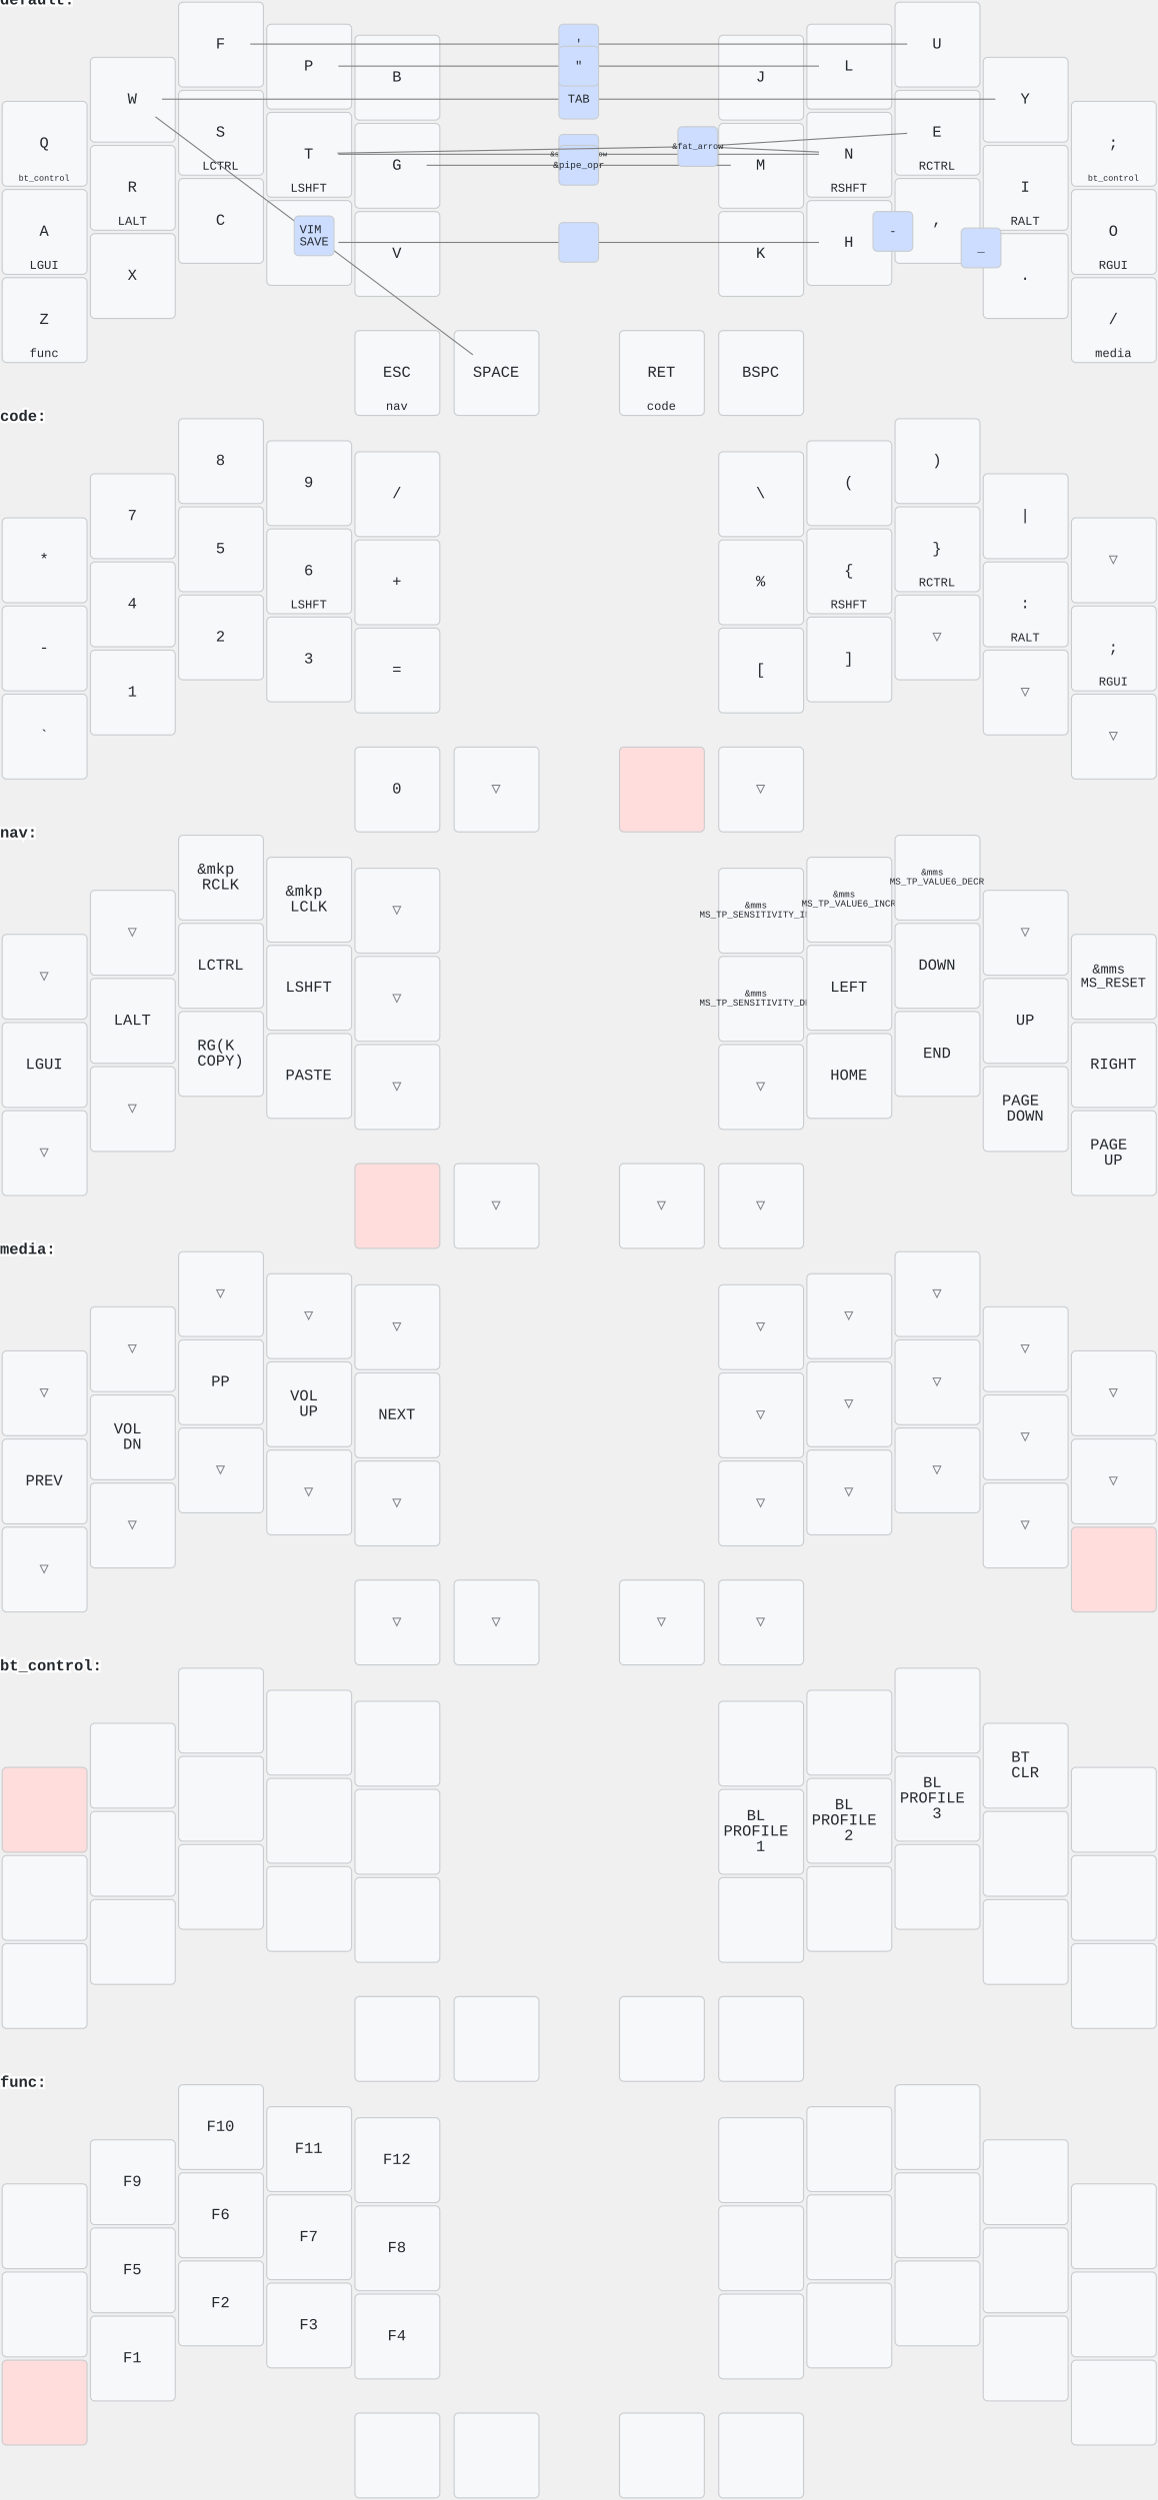
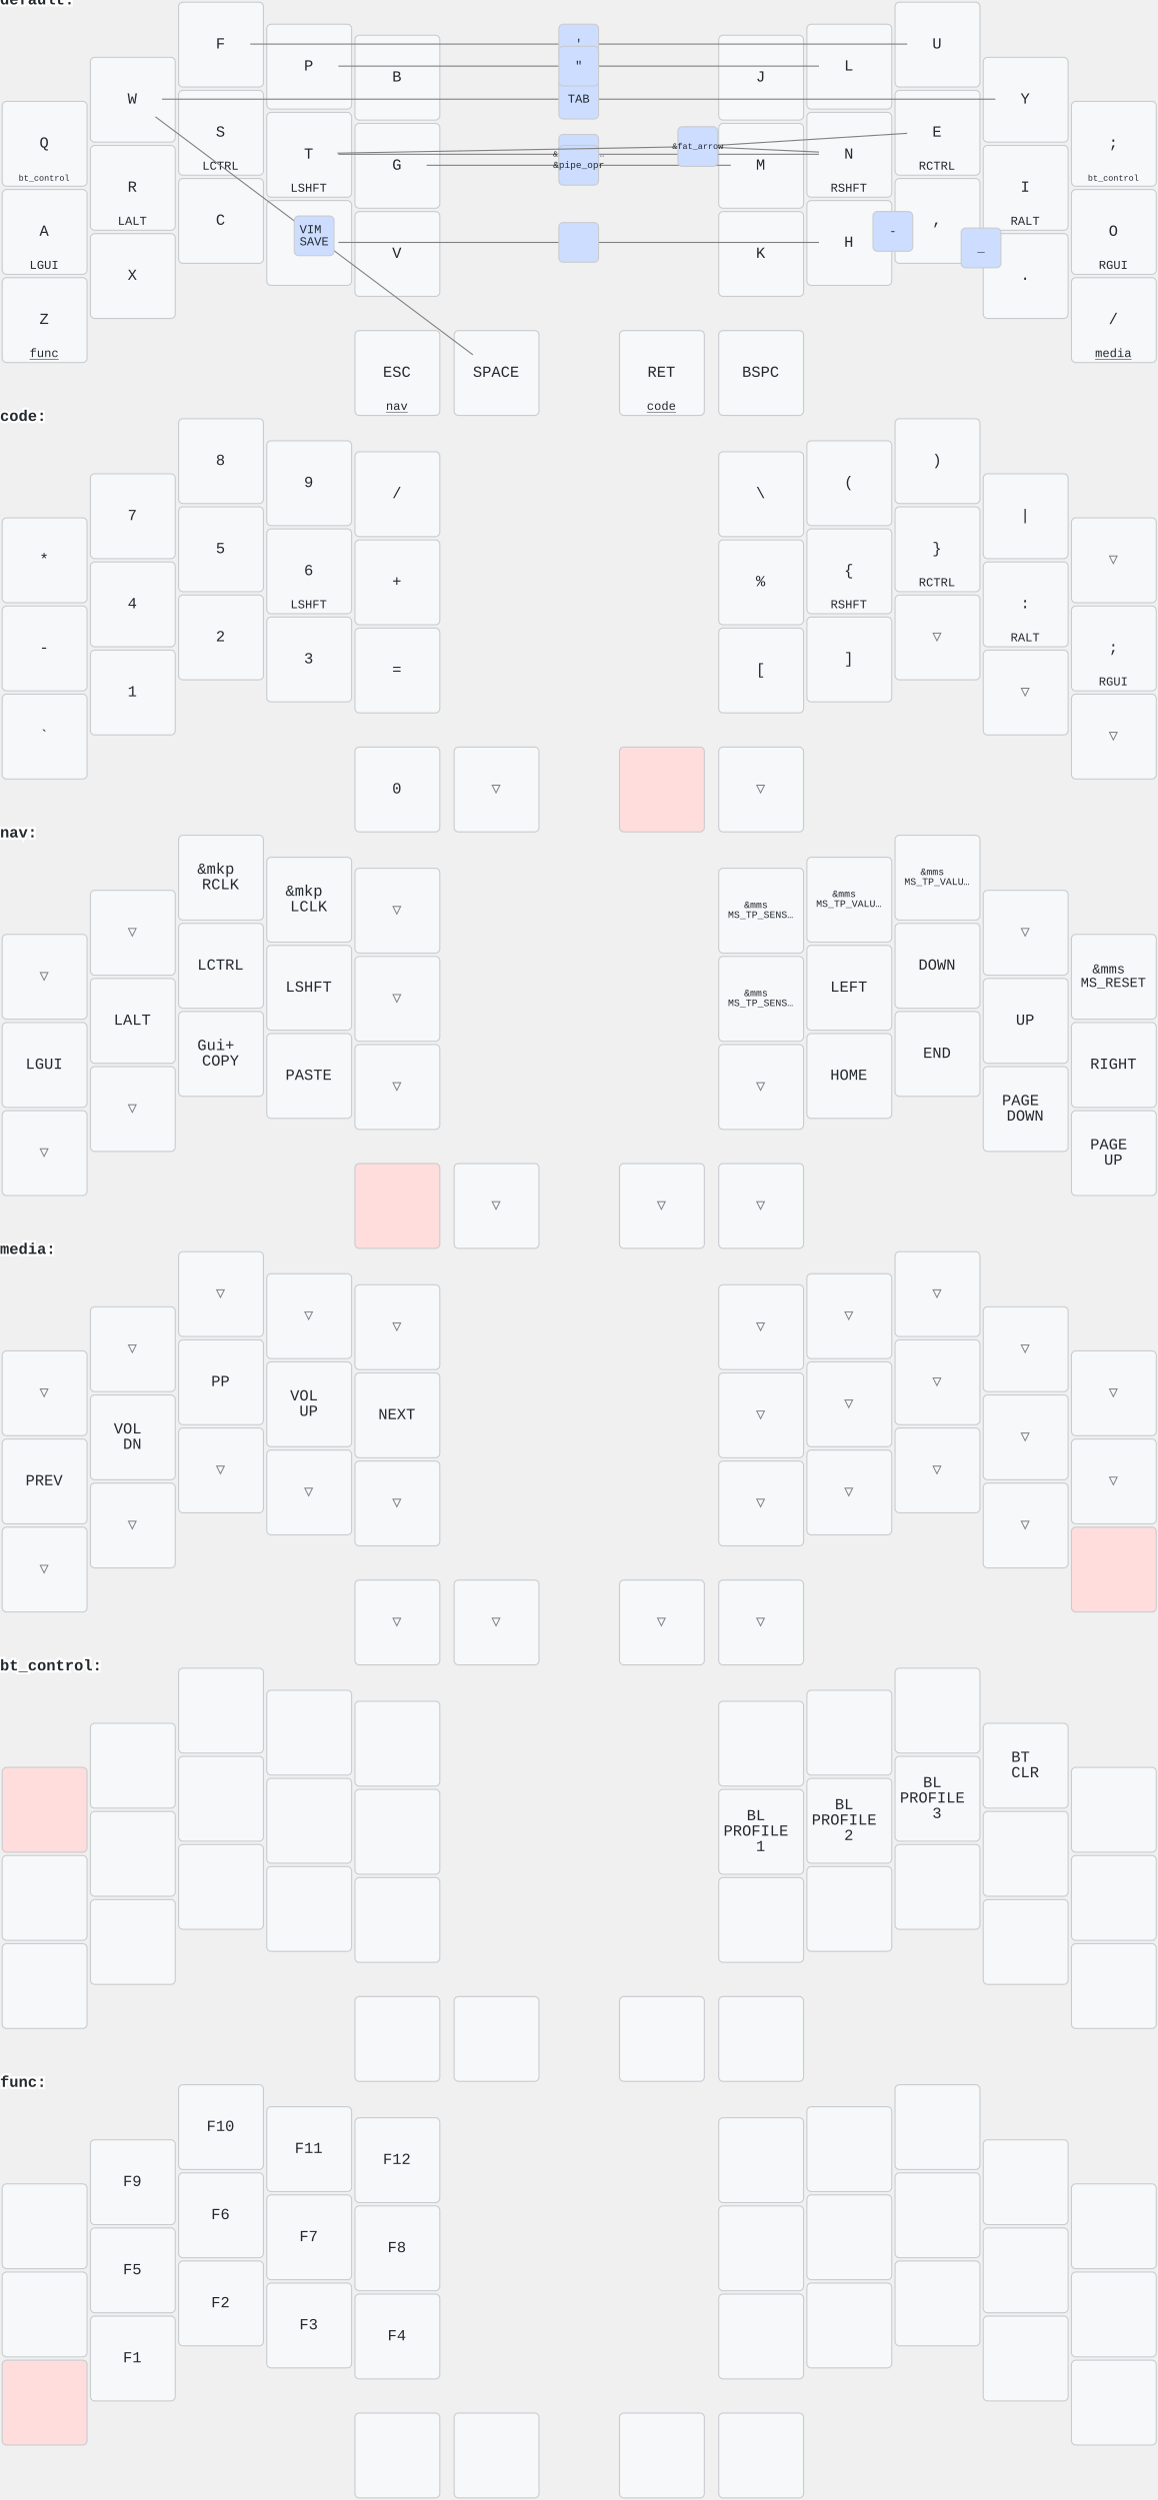
<svg xmlns="http://www.w3.org/2000/svg" xmlns:xlink="http://www.w3.org/1999/xlink" width="1050" height="2268" viewBox="0 0 1050 2268" class="keymap">
  <defs>/* start glyphs */
<svg id="mdi:alpha-w-box">
      <svg id="mdi-alpha-w-box" viewBox="0 0 24 24">
        <path d="M9,17H15A2,2 0 0,0 17,15V7H15V15H13V8H11V15H9V7H7V15A2,2 0 0,0 9,17M5,3H19A2,2 0 0,1 21,5V19A2,2 0 0,1 19,21H5A2,2 0 0,1 3,19V5A2,2 0 0,1 5,3Z" />
      </svg>
    </svg>
    <svg id="mdi:backup-restore">
      <svg id="mdi-backup-restore" viewBox="0 0 24 24">
        <path d="M12,3A9,9 0 0,0 3,12H0L4,16L8,12H5A7,7 0 0,1 12,5A7,7 0 0,1 19,12A7,7 0 0,1 12,19C10.5,19 9.09,18.5 7.94,17.7L6.5,19.14C8.04,20.3 9.94,21 12,21A9,9 0 0,0 21,12A9,9 0 0,0 12,3M14,12A2,2 0 0,0 12,10A2,2 0 0,0 10,12A2,2 0 0,0 12,14A2,2 0 0,0 14,12Z" />
      </svg>
    </svg>
    <svg id="mdi:progress-download">
      <svg id="mdi-progress-download" viewBox="0 0 24 24">
        <path d="M13,2.03C17.73,2.5 21.5,6.25 21.95,11C22.5,16.5 18.5,21.38 13,21.93V19.93C16.64,19.5 19.5,16.61 19.96,12.97C20.5,8.58 17.39,4.59 13,4.05V2.05L13,2.03M11,2.06V4.06C9.57,4.26 8.22,4.84 7.1,5.74L5.67,4.26C7.19,3 9.05,2.25 11,2.06M4.26,5.67L5.69,7.1C4.8,8.23 4.24,9.58 4.05,11H2.05C2.25,9.04 3,7.19 4.26,5.67M2.06,13H4.06C4.24,14.42 4.81,15.77 5.69,16.9L4.27,18.33C3.03,16.81 2.26,14.96 2.06,13M7.1,18.37C8.23,19.25 9.58,19.82 11,20V22C9.04,21.79 7.18,21 5.67,19.74L7.1,18.37M12,16.5L7.5,12H11V8H13V12H16.5L12,16.5Z" />
      </svg>
    </svg>
  </defs>/* end glyphs */
<style>/* inherit to force styles through use tags */
svg path {
    fill: inherit;
}

/* font and background color specifications */
svg.keymap {
    font-family: SFMono-Regular,Consolas,Liberation Mono,Menlo,monospace;
    font-size: 14px;
    font-kerning: normal;
    text-rendering: optimizeLegibility;
    fill: #24292e;
}

/* default key styling */
rect.key {
    fill: #f6f8fa;
}

rect.key, rect.combo {
    stroke: #c9cccf;
    stroke-width: 1;
}

/* default key side styling, only used is draw_key_sides is set */
rect.side {
    filter: brightness(90%);
}

/* color accent for combo boxes */
rect.combo, rect.combo-separate {
    fill: #cdf;
}

/* color accent for held keys */
rect.held, rect.combo.held {
    fill: #fdd;
}

/* color accent for ghost (optional) keys */
rect.ghost, rect.combo.ghost {
    stroke-dasharray: 4, 4;
    stroke-width: 2;
}

text {
    text-anchor: middle;
    dominant-baseline: middle;
}

/* styling for layer labels */
text.label {
    font-weight: bold;
    text-anchor: start;
    stroke: white;
    stroke-width: 4;
    paint-order: stroke;
}

/* styling for optional footer */
text.footer {
    text-anchor: end;
    dominant-baseline: auto;
    stroke: white;
    stroke-width: 4;
    paint-order: stroke;
}

- /* styling for combo tap, and key hold/shifted label text */
- text.combo, text.hold, text.shifted {
+ /* styling for combo tap, and key non-tap label text */
+ text.combo, text.hold, text.shifted, text.left, text.right {
    font-size: 11px;
}

text.hold {
    text-anchor: middle;
    dominant-baseline: auto;
}

text.shifted {
    text-anchor: middle;
    dominant-baseline: hanging;
}

+ text.left {
+     text-anchor: start;
+ }
+ 
+ text.right {
+     text-anchor: end;
+ }
+ 
+ text.layer-activator {
+     text-decoration: underline;
+ }
+ 
/* styling for hold/shifted label text in combo box */
- text.combo.hold, text.combo.shifted {
+ text.combo.hold, text.combo.shifted, text.combo.left, text.combo.right {
    font-size: 8px;
}

/* lighter symbol for transparent keys */
text.trans {
    fill: #7b7e81;
}

/* styling for combo dendrons */
path.combo {
    stroke-width: 1;
    stroke: gray;
    fill: none;
}

/* Start Tabler Icons Cleanup */
/* cannot use height/width with glyphs */
.icon-tabler &gt; path {
    fill: inherit;
    stroke: inherit;
    stroke-width: 2;
}
/* hide tabler's default box */
.icon-tabler &gt; path[stroke="none"][fill="none"] {
    visibility: hidden;
}
/* End Tabler Icons Cleanup */
</style>
  <g transform="translate(0, 0)" class="layer-default">
-     <text x="0" y="0" class="label">default:</text>
+     <text x="0" y="0" class="label" id="default">default:</text>
    <g transform="translate(0, 0)">
      <g transform="translate(40, 130)" class="key keypos-0">
        <rect rx="4" ry="4" x="-38" y="-38" width="77" height="77" class="key" />
        <text x="0" y="0" class="key tap">Q</text>
-         <text x="0" y="34" class="key hold">
-           <tspan style="font-size: 70%">bt_control</tspan>
-         </text>
+         <a href="#bt_control">
+           <text x="0" y="34" class="key hold layer-activator">
+             <tspan style="font-size: 70%">bt_control</tspan>
+           </text>
+         </a>
      </g>
      <g transform="translate(120, 90)" class="key keypos-1">
        <rect rx="4" ry="4" x="-38" y="-38" width="77" height="77" class="key" />
        <text x="0" y="0" class="key tap">W</text>
      </g>
      <g transform="translate(200, 40)" class="key keypos-2">
        <rect rx="4" ry="4" x="-38" y="-38" width="77" height="77" class="key" />
        <text x="0" y="0" class="key tap">F</text>
      </g>
      <g transform="translate(280, 60)" class="key keypos-3">
        <rect rx="4" ry="4" x="-38" y="-38" width="77" height="77" class="key" />
        <text x="0" y="0" class="key tap">P</text>
      </g>
      <g transform="translate(360, 70)" class="key keypos-4">
        <rect rx="4" ry="4" x="-38" y="-38" width="77" height="77" class="key" />
        <text x="0" y="0" class="key tap">B</text>
      </g>
      <g transform="translate(690, 70)" class="key keypos-5">
        <rect rx="4" ry="4" x="-38" y="-38" width="77" height="77" class="key" />
        <text x="0" y="0" class="key tap">J</text>
      </g>
      <g transform="translate(770, 60)" class="key keypos-6">
        <rect rx="4" ry="4" x="-38" y="-38" width="77" height="77" class="key" />
        <text x="0" y="0" class="key tap">L</text>
      </g>
      <g transform="translate(850, 40)" class="key keypos-7">
        <rect rx="4" ry="4" x="-38" y="-38" width="77" height="77" class="key" />
        <text x="0" y="0" class="key tap">U</text>
      </g>
      <g transform="translate(930, 90)" class="key keypos-8">
        <rect rx="4" ry="4" x="-38" y="-38" width="77" height="77" class="key" />
        <text x="0" y="0" class="key tap">Y</text>
      </g>
      <g transform="translate(1010, 130)" class="key keypos-9">
        <rect rx="4" ry="4" x="-38" y="-38" width="77" height="77" class="key" />
        <text x="0" y="0" class="key tap">;</text>
-         <text x="0" y="34" class="key hold">
-           <tspan style="font-size: 70%">bt_control</tspan>
-         </text>
+         <a href="#bt_control">
+           <text x="0" y="34" class="key hold layer-activator">
+             <tspan style="font-size: 70%">bt_control</tspan>
+           </text>
+         </a>
      </g>
      <g transform="translate(40, 210)" class="key keypos-10">
        <rect rx="4" ry="4" x="-38" y="-38" width="77" height="77" class="key" />
        <text x="0" y="0" class="key tap">A</text>
        <text x="0" y="34" class="key hold">LGUI</text>
      </g>
      <g transform="translate(120, 170)" class="key keypos-11">
        <rect rx="4" ry="4" x="-38" y="-38" width="77" height="77" class="key" />
        <text x="0" y="0" class="key tap">R</text>
        <text x="0" y="34" class="key hold">LALT</text>
      </g>
      <g transform="translate(200, 120)" class="key keypos-12">
        <rect rx="4" ry="4" x="-38" y="-38" width="77" height="77" class="key" />
        <text x="0" y="0" class="key tap">S</text>
        <text x="0" y="34" class="key hold">LCTRL</text>
      </g>
      <g transform="translate(280, 140)" class="key keypos-13">
        <rect rx="4" ry="4" x="-38" y="-38" width="77" height="77" class="key" />
        <text x="0" y="0" class="key tap">T</text>
        <text x="0" y="34" class="key hold">LSHFT</text>
      </g>
      <g transform="translate(360, 150)" class="key keypos-14">
        <rect rx="4" ry="4" x="-38" y="-38" width="77" height="77" class="key" />
        <text x="0" y="0" class="key tap">G</text>
      </g>
      <g transform="translate(690, 150)" class="key keypos-15">
        <rect rx="4" ry="4" x="-38" y="-38" width="77" height="77" class="key" />
        <text x="0" y="0" class="key tap">M</text>
      </g>
      <g transform="translate(770, 140)" class="key keypos-16">
        <rect rx="4" ry="4" x="-38" y="-38" width="77" height="77" class="key" />
        <text x="0" y="0" class="key tap">N</text>
        <text x="0" y="34" class="key hold">RSHFT</text>
      </g>
      <g transform="translate(850, 120)" class="key keypos-17">
        <rect rx="4" ry="4" x="-38" y="-38" width="77" height="77" class="key" />
        <text x="0" y="0" class="key tap">E</text>
        <text x="0" y="34" class="key hold">RCTRL</text>
      </g>
      <g transform="translate(930, 170)" class="key keypos-18">
        <rect rx="4" ry="4" x="-38" y="-38" width="77" height="77" class="key" />
        <text x="0" y="0" class="key tap">I</text>
        <text x="0" y="34" class="key hold">RALT</text>
      </g>
      <g transform="translate(1010, 210)" class="key keypos-19">
        <rect rx="4" ry="4" x="-38" y="-38" width="77" height="77" class="key" />
        <text x="0" y="0" class="key tap">O</text>
        <text x="0" y="34" class="key hold">RGUI</text>
      </g>
      <g transform="translate(40, 290)" class="key keypos-20">
        <rect rx="4" ry="4" x="-38" y="-38" width="77" height="77" class="key" />
        <text x="0" y="0" class="key tap">Z</text>
-         <text x="0" y="34" class="key hold">func</text>
+         <a href="#func">
+           <text x="0" y="34" class="key hold layer-activator">func</text>
+         </a>
      </g>
      <g transform="translate(120, 250)" class="key keypos-21">
        <rect rx="4" ry="4" x="-38" y="-38" width="77" height="77" class="key" />
        <text x="0" y="0" class="key tap">X</text>
      </g>
      <g transform="translate(200, 200)" class="key keypos-22">
        <rect rx="4" ry="4" x="-38" y="-38" width="77" height="77" class="key" />
        <text x="0" y="0" class="key tap">C</text>
      </g>
      <g transform="translate(280, 220)" class="key keypos-23">
        <rect rx="4" ry="4" x="-38" y="-38" width="77" height="77" class="key" />
        <text x="0" y="0" class="key tap">D</text>
      </g>
      <g transform="translate(360, 230)" class="key keypos-24">
        <rect rx="4" ry="4" x="-38" y="-38" width="77" height="77" class="key" />
        <text x="0" y="0" class="key tap">V</text>
      </g>
      <g transform="translate(690, 230)" class="key keypos-25">
        <rect rx="4" ry="4" x="-38" y="-38" width="77" height="77" class="key" />
        <text x="0" y="0" class="key tap">K</text>
      </g>
      <g transform="translate(770, 220)" class="key keypos-26">
        <rect rx="4" ry="4" x="-38" y="-38" width="77" height="77" class="key" />
        <text x="0" y="0" class="key tap">H</text>
      </g>
      <g transform="translate(850, 200)" class="key keypos-27">
        <rect rx="4" ry="4" x="-38" y="-38" width="77" height="77" class="key" />
        <text x="0" y="0" class="key tap">,</text>
      </g>
      <g transform="translate(930, 250)" class="key keypos-28">
        <rect rx="4" ry="4" x="-38" y="-38" width="77" height="77" class="key" />
        <text x="0" y="0" class="key tap">.</text>
      </g>
      <g transform="translate(1010, 290)" class="key keypos-29">
        <rect rx="4" ry="4" x="-38" y="-38" width="77" height="77" class="key" />
        <text x="0" y="0" class="key tap">/</text>
-         <text x="0" y="34" class="key hold">media</text>
+         <a href="#media">
+           <text x="0" y="34" class="key hold layer-activator">media</text>
+         </a>
      </g>
      <g transform="translate(360, 338)" class="key keypos-30">
        <rect rx="4" ry="4" x="-38" y="-38" width="77" height="77" class="key" />
        <text x="0" y="0" class="key tap">ESC</text>
-         <text x="0" y="34" class="key hold">nav</text>
+         <a href="#nav">
+           <text x="0" y="34" class="key hold layer-activator">nav</text>
+         </a>
      </g>
      <g transform="translate(450, 338)" class="key keypos-31">
        <rect rx="4" ry="4" x="-38" y="-38" width="77" height="77" class="key" />
        <text x="0" y="0" class="key tap">SPACE</text>
      </g>
      <g transform="translate(600, 338)" class="key keypos-32">
        <rect rx="4" ry="4" x="-38" y="-38" width="77" height="77" class="key" />
        <text x="0" y="0" class="key tap">RET</text>
-         <text x="0" y="34" class="key hold">code</text>
+         <a href="#code">
+           <text x="0" y="34" class="key hold layer-activator">code</text>
+         </a>
      </g>
      <g transform="translate(690, 338)" class="key keypos-33">
        <rect rx="4" ry="4" x="-38" y="-38" width="77" height="77" class="key" />
        <text x="0" y="0" class="key tap">BSPC</text>
      </g>
      <g class="combo combopos-0">
        <rect rx="4" ry="4" x="872" y="207" width="36" height="36" class="combo" />
        <text x="890" y="225" class="combo tap">_</text>
      </g>
      <g class="combo combopos-1">
        <rect rx="4" ry="4" x="792" y="192" width="36" height="36" class="combo" />
        <text x="810" y="210" class="combo tap">-</text>
      </g>
      <g class="combo combopos-2">
        <path d="M525,90 l-378,0" class="combo" />
        <path d="M525,90 l378,0" class="combo" />
        <rect rx="4" ry="4" x="507" y="72" width="36" height="36" class="combo" />
        <text x="525" y="90" class="combo tap">TAB</text>
      </g>
      <g class="combo combopos-3">
        <path d="M525,40 l-298,0" class="combo" />
        <path d="M525,40 l298,0" class="combo" />
        <rect rx="4" ry="4" x="507" y="22" width="36" height="36" class="combo" />
        <text x="525" y="40" class="combo tap">'</text>
      </g>
      <g class="combo combopos-4">
        <path d="M525,60 l-218,0" class="combo" />
        <path d="M525,60 l218,0" class="combo" />
        <rect rx="4" ry="4" x="507" y="42" width="36" height="36" class="combo" />
        <text x="525" y="60" class="combo tap">"</text>
      </g>
      <g class="combo combopos-5">
        <path d="M525,220 l-218,0" class="combo" />
        <path d="M525,220 l218,0" class="combo" />
        <rect rx="4" ry="4" x="507" y="202" width="36" height="36" class="combo" />
        <use href="#mdi:alpha-w-box" xlink:href="#mdi:alpha-w-box" x="518" y="213" height="14" width="14.0" class="combo tap glyph mdi:alpha-w-box" />
      </g>
      <g class="combo combopos-6">
        <path d="M525,140 l-218,0" class="combo" />
        <path d="M525,140 l218,0" class="combo" />
        <rect rx="4" ry="4" x="507" y="122" width="36" height="36" class="combo" />
        <text x="525" y="140" class="combo tap">
-           <tspan style="font-size: 60%">&amp;skinny_arrow</tspan>
+           <tspan style="font-size: 64%">&amp;skinny_ar…</tspan>
        </text>
      </g>
      <g class="combo combopos-7">
        <path d="M525,150 l-138,0" class="combo" />
        <path d="M525,150 l138,0" class="combo" />
        <rect rx="4" ry="4" x="507" y="132" width="36" height="36" class="combo" />
        <text x="525" y="150" class="combo tap">
          <tspan style="font-size: 78%">&amp;pipe_opr</tspan>
        </text>
      </g>
      <g class="combo combopos-8">
        <path d="M285,214 l-144,-108" class="combo" />
        <path d="M285,214 l144,108" class="combo" />
        <rect rx="4" ry="4" x="267" y="196" width="36" height="36" class="combo" />
        <text x="285" y="214" class="combo tap">
          <tspan x="285" dy="-0.5em">VIM</tspan>
          <tspan x="285" dy="1.0em">SAVE</tspan>
        </text>
      </g>
      <g class="combo combopos-9">
        <path d="M633,133 l-327,6" class="combo" />
        <path d="M633,133 l110,5" class="combo" />
        <path d="M633,133 l190,-12" class="combo" />
        <rect rx="4" ry="4" x="615" y="115" width="36" height="36" class="combo" />
        <text x="633" y="133" class="combo tap">
          <tspan style="font-size: 70%">&amp;fat_arrow</tspan>
        </text>
      </g>
    </g>
  </g>
  <g transform="translate(0, 378)" class="layer-code">
-     <text x="0" y="0" class="label">code:</text>
+     <text x="0" y="0" class="label" id="code">code:</text>
    <g transform="translate(0, 0)">
      <g transform="translate(40, 130)" class="key keypos-0">
        <rect rx="4" ry="4" x="-38" y="-38" width="77" height="77" class="key" />
        <text x="0" y="0" class="key tap">*</text>
      </g>
      <g transform="translate(120, 90)" class="key keypos-1">
        <rect rx="4" ry="4" x="-38" y="-38" width="77" height="77" class="key" />
        <text x="0" y="0" class="key tap">7</text>
      </g>
      <g transform="translate(200, 40)" class="key keypos-2">
        <rect rx="4" ry="4" x="-38" y="-38" width="77" height="77" class="key" />
        <text x="0" y="0" class="key tap">8</text>
      </g>
      <g transform="translate(280, 60)" class="key keypos-3">
        <rect rx="4" ry="4" x="-38" y="-38" width="77" height="77" class="key" />
        <text x="0" y="0" class="key tap">9</text>
      </g>
      <g transform="translate(360, 70)" class="key keypos-4">
        <rect rx="4" ry="4" x="-38" y="-38" width="77" height="77" class="key" />
        <text x="0" y="0" class="key tap">/</text>
      </g>
      <g transform="translate(690, 70)" class="key keypos-5">
        <rect rx="4" ry="4" x="-38" y="-38" width="77" height="77" class="key" />
        <text x="0" y="0" class="key tap">\</text>
      </g>
      <g transform="translate(770, 60)" class="key keypos-6">
        <rect rx="4" ry="4" x="-38" y="-38" width="77" height="77" class="key" />
        <text x="0" y="0" class="key tap">(</text>
      </g>
      <g transform="translate(850, 40)" class="key keypos-7">
        <rect rx="4" ry="4" x="-38" y="-38" width="77" height="77" class="key" />
        <text x="0" y="0" class="key tap">)</text>
      </g>
      <g transform="translate(930, 90)" class="key keypos-8">
        <rect rx="4" ry="4" x="-38" y="-38" width="77" height="77" class="key" />
        <text x="0" y="0" class="key tap">|</text>
      </g>
      <g transform="translate(1010, 130)" class="key trans keypos-9">
        <rect rx="4" ry="4" x="-38" y="-38" width="77" height="77" class="key trans" />
        <text x="0" y="0" class="key trans tap">▽</text>
      </g>
      <g transform="translate(40, 210)" class="key keypos-10">
        <rect rx="4" ry="4" x="-38" y="-38" width="77" height="77" class="key" />
        <text x="0" y="0" class="key tap">-</text>
      </g>
      <g transform="translate(120, 170)" class="key keypos-11">
        <rect rx="4" ry="4" x="-38" y="-38" width="77" height="77" class="key" />
        <text x="0" y="0" class="key tap">4</text>
      </g>
      <g transform="translate(200, 120)" class="key keypos-12">
        <rect rx="4" ry="4" x="-38" y="-38" width="77" height="77" class="key" />
        <text x="0" y="0" class="key tap">5</text>
      </g>
      <g transform="translate(280, 140)" class="key keypos-13">
        <rect rx="4" ry="4" x="-38" y="-38" width="77" height="77" class="key" />
        <text x="0" y="0" class="key tap">6</text>
        <text x="0" y="34" class="key hold">LSHFT</text>
      </g>
      <g transform="translate(360, 150)" class="key keypos-14">
        <rect rx="4" ry="4" x="-38" y="-38" width="77" height="77" class="key" />
        <text x="0" y="0" class="key tap">+</text>
      </g>
      <g transform="translate(690, 150)" class="key keypos-15">
        <rect rx="4" ry="4" x="-38" y="-38" width="77" height="77" class="key" />
        <text x="0" y="0" class="key tap">%</text>
      </g>
      <g transform="translate(770, 140)" class="key keypos-16">
        <rect rx="4" ry="4" x="-38" y="-38" width="77" height="77" class="key" />
        <text x="0" y="0" class="key tap">{</text>
        <text x="0" y="34" class="key hold">RSHFT</text>
      </g>
      <g transform="translate(850, 120)" class="key keypos-17">
        <rect rx="4" ry="4" x="-38" y="-38" width="77" height="77" class="key" />
        <text x="0" y="0" class="key tap">}</text>
        <text x="0" y="34" class="key hold">RCTRL</text>
      </g>
      <g transform="translate(930, 170)" class="key keypos-18">
        <rect rx="4" ry="4" x="-38" y="-38" width="77" height="77" class="key" />
        <text x="0" y="0" class="key tap">:</text>
        <text x="0" y="34" class="key hold">RALT</text>
      </g>
      <g transform="translate(1010, 210)" class="key keypos-19">
        <rect rx="4" ry="4" x="-38" y="-38" width="77" height="77" class="key" />
        <text x="0" y="0" class="key tap">;</text>
        <text x="0" y="34" class="key hold">RGUI</text>
      </g>
      <g transform="translate(40, 290)" class="key keypos-20">
        <rect rx="4" ry="4" x="-38" y="-38" width="77" height="77" class="key" />
        <text x="0" y="0" class="key tap">`</text>
      </g>
      <g transform="translate(120, 250)" class="key keypos-21">
        <rect rx="4" ry="4" x="-38" y="-38" width="77" height="77" class="key" />
        <text x="0" y="0" class="key tap">1</text>
      </g>
      <g transform="translate(200, 200)" class="key keypos-22">
        <rect rx="4" ry="4" x="-38" y="-38" width="77" height="77" class="key" />
        <text x="0" y="0" class="key tap">2</text>
      </g>
      <g transform="translate(280, 220)" class="key keypos-23">
        <rect rx="4" ry="4" x="-38" y="-38" width="77" height="77" class="key" />
        <text x="0" y="0" class="key tap">3</text>
      </g>
      <g transform="translate(360, 230)" class="key keypos-24">
        <rect rx="4" ry="4" x="-38" y="-38" width="77" height="77" class="key" />
        <text x="0" y="0" class="key tap">=</text>
      </g>
      <g transform="translate(690, 230)" class="key keypos-25">
        <rect rx="4" ry="4" x="-38" y="-38" width="77" height="77" class="key" />
        <text x="0" y="0" class="key tap">[</text>
      </g>
      <g transform="translate(770, 220)" class="key keypos-26">
        <rect rx="4" ry="4" x="-38" y="-38" width="77" height="77" class="key" />
        <text x="0" y="0" class="key tap">]</text>
      </g>
      <g transform="translate(850, 200)" class="key trans keypos-27">
        <rect rx="4" ry="4" x="-38" y="-38" width="77" height="77" class="key trans" />
        <text x="0" y="0" class="key trans tap">▽</text>
      </g>
      <g transform="translate(930, 250)" class="key trans keypos-28">
        <rect rx="4" ry="4" x="-38" y="-38" width="77" height="77" class="key trans" />
        <text x="0" y="0" class="key trans tap">▽</text>
      </g>
      <g transform="translate(1010, 290)" class="key trans keypos-29">
        <rect rx="4" ry="4" x="-38" y="-38" width="77" height="77" class="key trans" />
        <text x="0" y="0" class="key trans tap">▽</text>
      </g>
      <g transform="translate(360, 338)" class="key keypos-30">
        <rect rx="4" ry="4" x="-38" y="-38" width="77" height="77" class="key" />
        <text x="0" y="0" class="key tap">0</text>
      </g>
      <g transform="translate(450, 338)" class="key trans keypos-31">
        <rect rx="4" ry="4" x="-38" y="-38" width="77" height="77" class="key trans" />
        <text x="0" y="0" class="key trans tap">▽</text>
      </g>
      <g transform="translate(600, 338)" class="key held keypos-32">
        <rect rx="4" ry="4" x="-38" y="-38" width="77" height="77" class="key held" />
      </g>
      <g transform="translate(690, 338)" class="key trans keypos-33">
        <rect rx="4" ry="4" x="-38" y="-38" width="77" height="77" class="key trans" />
        <text x="0" y="0" class="key trans tap">▽</text>
      </g>
    </g>
  </g>
  <g transform="translate(0, 756)" class="layer-nav">
-     <text x="0" y="0" class="label">nav:</text>
+     <text x="0" y="0" class="label" id="nav">nav:</text>
    <g transform="translate(0, 0)">
      <g transform="translate(40, 130)" class="key trans keypos-0">
        <rect rx="4" ry="4" x="-38" y="-38" width="77" height="77" class="key trans" />
        <text x="0" y="0" class="key trans tap">▽</text>
      </g>
      <g transform="translate(120, 90)" class="key trans keypos-1">
        <rect rx="4" ry="4" x="-38" y="-38" width="77" height="77" class="key trans" />
        <text x="0" y="0" class="key trans tap">▽</text>
      </g>
      <g transform="translate(200, 40)" class="key keypos-2">
        <rect rx="4" ry="4" x="-38" y="-38" width="77" height="77" class="key" />
        <text x="0" y="0" class="key tap">
          <tspan x="0" dy="-0.5em">&amp;mkp</tspan>
          <tspan x="0" dy="1.0em">RCLK</tspan>
        </text>
      </g>
      <g transform="translate(280, 60)" class="key keypos-3">
        <rect rx="4" ry="4" x="-38" y="-38" width="77" height="77" class="key" />
        <text x="0" y="0" class="key tap">
          <tspan x="0" dy="-0.5em">&amp;mkp</tspan>
          <tspan x="0" dy="1.0em">LCLK</tspan>
        </text>
      </g>
      <g transform="translate(360, 70)" class="key trans keypos-4">
        <rect rx="4" ry="4" x="-38" y="-38" width="77" height="77" class="key trans" />
        <text x="0" y="0" class="key trans tap">▽</text>
      </g>
      <g transform="translate(690, 70)" class="key keypos-5">
        <rect rx="4" ry="4" x="-38" y="-38" width="77" height="77" class="key" />
        <text x="0" y="0" class="key tap">
-           <tspan x="0" dy="-0.5em" style="font-size: 60%">&amp;mms</tspan>
-           <tspan x="0" dy="1.0em" style="font-size: 60%">MS_TP_SENSITIVITY_INCR</tspan>
+           <tspan x="0" dy="-0.5em" style="font-size: 64%">&amp;mms</tspan>
+           <tspan x="0" dy="1.0em" style="font-size: 64%">MS_TP_SENS…</tspan>
        </text>
      </g>
      <g transform="translate(770, 60)" class="key keypos-6">
        <rect rx="4" ry="4" x="-38" y="-38" width="77" height="77" class="key" />
        <text x="0" y="0" class="key tap">
-           <tspan x="0" dy="-0.5em" style="font-size: 60%">&amp;mms</tspan>
-           <tspan x="0" dy="1.0em" style="font-size: 60%">MS_TP_VALUE6_INCR</tspan>
+           <tspan x="0" dy="-0.5em" style="font-size: 64%">&amp;mms</tspan>
+           <tspan x="0" dy="1.0em" style="font-size: 64%">MS_TP_VALU…</tspan>
        </text>
      </g>
      <g transform="translate(850, 40)" class="key keypos-7">
        <rect rx="4" ry="4" x="-38" y="-38" width="77" height="77" class="key" />
        <text x="0" y="0" class="key tap">
-           <tspan x="0" dy="-0.5em" style="font-size: 60%">&amp;mms</tspan>
-           <tspan x="0" dy="1.0em" style="font-size: 60%">MS_TP_VALUE6_DECR</tspan>
+           <tspan x="0" dy="-0.5em" style="font-size: 64%">&amp;mms</tspan>
+           <tspan x="0" dy="1.0em" style="font-size: 64%">MS_TP_VALU…</tspan>
        </text>
      </g>
      <g transform="translate(930, 90)" class="key trans keypos-8">
        <rect rx="4" ry="4" x="-38" y="-38" width="77" height="77" class="key trans" />
        <text x="0" y="0" class="key trans tap">▽</text>
      </g>
      <g transform="translate(1010, 130)" class="key keypos-9">
        <rect rx="4" ry="4" x="-38" y="-38" width="77" height="77" class="key" />
        <text x="0" y="0" class="key tap">
          <tspan x="0" dy="-0.5em" style="font-size: 88%">&amp;mms</tspan>
          <tspan x="0" dy="1.0em" style="font-size: 88%">MS_RESET</tspan>
        </text>
      </g>
      <g transform="translate(40, 210)" class="key keypos-10">
        <rect rx="4" ry="4" x="-38" y="-38" width="77" height="77" class="key" />
        <text x="0" y="0" class="key tap">LGUI</text>
      </g>
      <g transform="translate(120, 170)" class="key keypos-11">
        <rect rx="4" ry="4" x="-38" y="-38" width="77" height="77" class="key" />
        <text x="0" y="0" class="key tap">LALT</text>
      </g>
      <g transform="translate(200, 120)" class="key keypos-12">
        <rect rx="4" ry="4" x="-38" y="-38" width="77" height="77" class="key" />
        <text x="0" y="0" class="key tap">LCTRL</text>
      </g>
      <g transform="translate(280, 140)" class="key keypos-13">
        <rect rx="4" ry="4" x="-38" y="-38" width="77" height="77" class="key" />
        <text x="0" y="0" class="key tap">LSHFT</text>
      </g>
      <g transform="translate(360, 150)" class="key trans keypos-14">
        <rect rx="4" ry="4" x="-38" y="-38" width="77" height="77" class="key trans" />
        <text x="0" y="0" class="key trans tap">▽</text>
      </g>
      <g transform="translate(690, 150)" class="key keypos-15">
        <rect rx="4" ry="4" x="-38" y="-38" width="77" height="77" class="key" />
        <text x="0" y="0" class="key tap">
-           <tspan x="0" dy="-0.5em" style="font-size: 60%">&amp;mms</tspan>
-           <tspan x="0" dy="1.0em" style="font-size: 60%">MS_TP_SENSITIVITY_DECR</tspan>
+           <tspan x="0" dy="-0.5em" style="font-size: 64%">&amp;mms</tspan>
+           <tspan x="0" dy="1.0em" style="font-size: 64%">MS_TP_SENS…</tspan>
        </text>
      </g>
      <g transform="translate(770, 140)" class="key keypos-16">
        <rect rx="4" ry="4" x="-38" y="-38" width="77" height="77" class="key" />
        <text x="0" y="0" class="key tap">LEFT</text>
      </g>
      <g transform="translate(850, 120)" class="key keypos-17">
        <rect rx="4" ry="4" x="-38" y="-38" width="77" height="77" class="key" />
        <text x="0" y="0" class="key tap">DOWN</text>
      </g>
      <g transform="translate(930, 170)" class="key keypos-18">
        <rect rx="4" ry="4" x="-38" y="-38" width="77" height="77" class="key" />
        <text x="0" y="0" class="key tap">UP</text>
      </g>
      <g transform="translate(1010, 210)" class="key keypos-19">
        <rect rx="4" ry="4" x="-38" y="-38" width="77" height="77" class="key" />
        <text x="0" y="0" class="key tap">RIGHT</text>
      </g>
      <g transform="translate(40, 290)" class="key trans keypos-20">
        <rect rx="4" ry="4" x="-38" y="-38" width="77" height="77" class="key trans" />
        <text x="0" y="0" class="key trans tap">▽</text>
      </g>
      <g transform="translate(120, 250)" class="key trans keypos-21">
        <rect rx="4" ry="4" x="-38" y="-38" width="77" height="77" class="key trans" />
        <text x="0" y="0" class="key trans tap">▽</text>
      </g>
      <g transform="translate(200, 200)" class="key keypos-22">
        <rect rx="4" ry="4" x="-38" y="-38" width="77" height="77" class="key" />
        <text x="0" y="0" class="key tap">
-           <tspan x="0" dy="-0.5em">RG(K</tspan>
-           <tspan x="0" dy="1.0em">COPY)</tspan>
+           <tspan x="0" dy="-0.5em">Gui+</tspan>
+           <tspan x="0" dy="1.0em">COPY</tspan>
        </text>
      </g>
      <g transform="translate(280, 220)" class="key keypos-23">
        <rect rx="4" ry="4" x="-38" y="-38" width="77" height="77" class="key" />
        <text x="0" y="0" class="key tap">PASTE</text>
      </g>
      <g transform="translate(360, 230)" class="key trans keypos-24">
        <rect rx="4" ry="4" x="-38" y="-38" width="77" height="77" class="key trans" />
        <text x="0" y="0" class="key trans tap">▽</text>
      </g>
      <g transform="translate(690, 230)" class="key trans keypos-25">
        <rect rx="4" ry="4" x="-38" y="-38" width="77" height="77" class="key trans" />
        <text x="0" y="0" class="key trans tap">▽</text>
      </g>
      <g transform="translate(770, 220)" class="key keypos-26">
        <rect rx="4" ry="4" x="-38" y="-38" width="77" height="77" class="key" />
        <text x="0" y="0" class="key tap">HOME</text>
      </g>
      <g transform="translate(850, 200)" class="key keypos-27">
        <rect rx="4" ry="4" x="-38" y="-38" width="77" height="77" class="key" />
        <text x="0" y="0" class="key tap">END</text>
      </g>
      <g transform="translate(930, 250)" class="key keypos-28">
        <rect rx="4" ry="4" x="-38" y="-38" width="77" height="77" class="key" />
        <text x="0" y="0" class="key tap">
          <tspan x="0" dy="-0.5em">PAGE</tspan>
          <tspan x="0" dy="1.0em">DOWN</tspan>
        </text>
      </g>
      <g transform="translate(1010, 290)" class="key keypos-29">
        <rect rx="4" ry="4" x="-38" y="-38" width="77" height="77" class="key" />
        <text x="0" y="0" class="key tap">
          <tspan x="0" dy="-0.5em">PAGE</tspan>
          <tspan x="0" dy="1.0em">UP</tspan>
        </text>
      </g>
      <g transform="translate(360, 338)" class="key held keypos-30">
        <rect rx="4" ry="4" x="-38" y="-38" width="77" height="77" class="key held" />
      </g>
      <g transform="translate(450, 338)" class="key trans keypos-31">
        <rect rx="4" ry="4" x="-38" y="-38" width="77" height="77" class="key trans" />
        <text x="0" y="0" class="key trans tap">▽</text>
      </g>
      <g transform="translate(600, 338)" class="key trans keypos-32">
        <rect rx="4" ry="4" x="-38" y="-38" width="77" height="77" class="key trans" />
        <text x="0" y="0" class="key trans tap">▽</text>
      </g>
      <g transform="translate(690, 338)" class="key trans keypos-33">
        <rect rx="4" ry="4" x="-38" y="-38" width="77" height="77" class="key trans" />
        <text x="0" y="0" class="key trans tap">▽</text>
      </g>
    </g>
  </g>
  <g transform="translate(0, 1134)" class="layer-media">
-     <text x="0" y="0" class="label">media:</text>
+     <text x="0" y="0" class="label" id="media">media:</text>
    <g transform="translate(0, 0)">
      <g transform="translate(40, 130)" class="key trans keypos-0">
        <rect rx="4" ry="4" x="-38" y="-38" width="77" height="77" class="key trans" />
        <text x="0" y="0" class="key trans tap">▽</text>
      </g>
      <g transform="translate(120, 90)" class="key trans keypos-1">
        <rect rx="4" ry="4" x="-38" y="-38" width="77" height="77" class="key trans" />
        <text x="0" y="0" class="key trans tap">▽</text>
      </g>
      <g transform="translate(200, 40)" class="key trans keypos-2">
        <rect rx="4" ry="4" x="-38" y="-38" width="77" height="77" class="key trans" />
        <text x="0" y="0" class="key trans tap">▽</text>
      </g>
      <g transform="translate(280, 60)" class="key trans keypos-3">
        <rect rx="4" ry="4" x="-38" y="-38" width="77" height="77" class="key trans" />
        <text x="0" y="0" class="key trans tap">▽</text>
      </g>
      <g transform="translate(360, 70)" class="key trans keypos-4">
        <rect rx="4" ry="4" x="-38" y="-38" width="77" height="77" class="key trans" />
        <text x="0" y="0" class="key trans tap">▽</text>
      </g>
      <g transform="translate(690, 70)" class="key trans keypos-5">
        <rect rx="4" ry="4" x="-38" y="-38" width="77" height="77" class="key trans" />
        <text x="0" y="0" class="key trans tap">▽</text>
      </g>
      <g transform="translate(770, 60)" class="key trans keypos-6">
        <rect rx="4" ry="4" x="-38" y="-38" width="77" height="77" class="key trans" />
        <text x="0" y="0" class="key trans tap">▽</text>
      </g>
      <g transform="translate(850, 40)" class="key trans keypos-7">
        <rect rx="4" ry="4" x="-38" y="-38" width="77" height="77" class="key trans" />
        <text x="0" y="0" class="key trans tap">▽</text>
      </g>
      <g transform="translate(930, 90)" class="key trans keypos-8">
        <rect rx="4" ry="4" x="-38" y="-38" width="77" height="77" class="key trans" />
        <text x="0" y="0" class="key trans tap">▽</text>
      </g>
      <g transform="translate(1010, 130)" class="key trans keypos-9">
        <rect rx="4" ry="4" x="-38" y="-38" width="77" height="77" class="key trans" />
        <text x="0" y="0" class="key trans tap">▽</text>
      </g>
      <g transform="translate(40, 210)" class="key keypos-10">
        <rect rx="4" ry="4" x="-38" y="-38" width="77" height="77" class="key" />
        <text x="0" y="0" class="key tap">PREV</text>
      </g>
      <g transform="translate(120, 170)" class="key keypos-11">
        <rect rx="4" ry="4" x="-38" y="-38" width="77" height="77" class="key" />
        <text x="0" y="0" class="key tap">
          <tspan x="0" dy="-0.5em">VOL</tspan>
          <tspan x="0" dy="1.0em">DN</tspan>
        </text>
      </g>
      <g transform="translate(200, 120)" class="key keypos-12">
        <rect rx="4" ry="4" x="-38" y="-38" width="77" height="77" class="key" />
        <text x="0" y="0" class="key tap">PP</text>
      </g>
      <g transform="translate(280, 140)" class="key keypos-13">
        <rect rx="4" ry="4" x="-38" y="-38" width="77" height="77" class="key" />
        <text x="0" y="0" class="key tap">
          <tspan x="0" dy="-0.5em">VOL</tspan>
          <tspan x="0" dy="1.0em">UP</tspan>
        </text>
      </g>
      <g transform="translate(360, 150)" class="key keypos-14">
        <rect rx="4" ry="4" x="-38" y="-38" width="77" height="77" class="key" />
        <text x="0" y="0" class="key tap">NEXT</text>
      </g>
      <g transform="translate(690, 150)" class="key trans keypos-15">
        <rect rx="4" ry="4" x="-38" y="-38" width="77" height="77" class="key trans" />
        <text x="0" y="0" class="key trans tap">▽</text>
      </g>
      <g transform="translate(770, 140)" class="key trans keypos-16">
        <rect rx="4" ry="4" x="-38" y="-38" width="77" height="77" class="key trans" />
        <text x="0" y="0" class="key trans tap">▽</text>
      </g>
      <g transform="translate(850, 120)" class="key trans keypos-17">
        <rect rx="4" ry="4" x="-38" y="-38" width="77" height="77" class="key trans" />
        <text x="0" y="0" class="key trans tap">▽</text>
      </g>
      <g transform="translate(930, 170)" class="key trans keypos-18">
        <rect rx="4" ry="4" x="-38" y="-38" width="77" height="77" class="key trans" />
        <text x="0" y="0" class="key trans tap">▽</text>
      </g>
      <g transform="translate(1010, 210)" class="key trans keypos-19">
        <rect rx="4" ry="4" x="-38" y="-38" width="77" height="77" class="key trans" />
        <text x="0" y="0" class="key trans tap">▽</text>
      </g>
      <g transform="translate(40, 290)" class="key trans keypos-20">
        <rect rx="4" ry="4" x="-38" y="-38" width="77" height="77" class="key trans" />
        <text x="0" y="0" class="key trans tap">▽</text>
      </g>
      <g transform="translate(120, 250)" class="key trans keypos-21">
        <rect rx="4" ry="4" x="-38" y="-38" width="77" height="77" class="key trans" />
        <text x="0" y="0" class="key trans tap">▽</text>
      </g>
      <g transform="translate(200, 200)" class="key trans keypos-22">
        <rect rx="4" ry="4" x="-38" y="-38" width="77" height="77" class="key trans" />
        <text x="0" y="0" class="key trans tap">▽</text>
      </g>
      <g transform="translate(280, 220)" class="key trans keypos-23">
        <rect rx="4" ry="4" x="-38" y="-38" width="77" height="77" class="key trans" />
        <text x="0" y="0" class="key trans tap">▽</text>
      </g>
      <g transform="translate(360, 230)" class="key trans keypos-24">
        <rect rx="4" ry="4" x="-38" y="-38" width="77" height="77" class="key trans" />
        <text x="0" y="0" class="key trans tap">▽</text>
      </g>
      <g transform="translate(690, 230)" class="key trans keypos-25">
        <rect rx="4" ry="4" x="-38" y="-38" width="77" height="77" class="key trans" />
        <text x="0" y="0" class="key trans tap">▽</text>
      </g>
      <g transform="translate(770, 220)" class="key trans keypos-26">
        <rect rx="4" ry="4" x="-38" y="-38" width="77" height="77" class="key trans" />
        <text x="0" y="0" class="key trans tap">▽</text>
      </g>
      <g transform="translate(850, 200)" class="key trans keypos-27">
        <rect rx="4" ry="4" x="-38" y="-38" width="77" height="77" class="key trans" />
        <text x="0" y="0" class="key trans tap">▽</text>
      </g>
      <g transform="translate(930, 250)" class="key trans keypos-28">
        <rect rx="4" ry="4" x="-38" y="-38" width="77" height="77" class="key trans" />
        <text x="0" y="0" class="key trans tap">▽</text>
      </g>
      <g transform="translate(1010, 290)" class="key held keypos-29">
        <rect rx="4" ry="4" x="-38" y="-38" width="77" height="77" class="key held" />
      </g>
      <g transform="translate(360, 338)" class="key trans keypos-30">
        <rect rx="4" ry="4" x="-38" y="-38" width="77" height="77" class="key trans" />
        <text x="0" y="0" class="key trans tap">▽</text>
      </g>
      <g transform="translate(450, 338)" class="key trans keypos-31">
        <rect rx="4" ry="4" x="-38" y="-38" width="77" height="77" class="key trans" />
        <text x="0" y="0" class="key trans tap">▽</text>
      </g>
      <g transform="translate(600, 338)" class="key trans keypos-32">
        <rect rx="4" ry="4" x="-38" y="-38" width="77" height="77" class="key trans" />
        <text x="0" y="0" class="key trans tap">▽</text>
      </g>
      <g transform="translate(690, 338)" class="key trans keypos-33">
        <rect rx="4" ry="4" x="-38" y="-38" width="77" height="77" class="key trans" />
        <text x="0" y="0" class="key trans tap">▽</text>
      </g>
    </g>
  </g>
  <g transform="translate(0, 1512)" class="layer-bt_control">
-     <text x="0" y="0" class="label">bt_control:</text>
+     <text x="0" y="0" class="label" id="bt_control">bt_control:</text>
    <g transform="translate(0, 0)">
      <g transform="translate(40, 130)" class="key held keypos-0">
        <rect rx="4" ry="4" x="-38" y="-38" width="77" height="77" class="key held" />
      </g>
      <g transform="translate(120, 90)" class="key keypos-1">
        <rect rx="4" ry="4" x="-38" y="-38" width="77" height="77" class="key" />
      </g>
      <g transform="translate(200, 40)" class="key keypos-2">
        <rect rx="4" ry="4" x="-38" y="-38" width="77" height="77" class="key" />
      </g>
      <g transform="translate(280, 60)" class="key keypos-3">
        <rect rx="4" ry="4" x="-38" y="-38" width="77" height="77" class="key" />
      </g>
      <g transform="translate(360, 70)" class="key bootloader keypos-4">
        <rect rx="4" ry="4" x="-38" y="-38" width="77" height="77" class="key bootloader" />
        <use href="#mdi:backup-restore" xlink:href="#mdi:backup-restore" x="-7" y="-7" height="14" width="14.0" class="key bootloader tap glyph mdi:backup-restore" />
      </g>
      <g transform="translate(690, 70)" class="key bootloader keypos-5">
        <rect rx="4" ry="4" x="-38" y="-38" width="77" height="77" class="key bootloader" />
        <use href="#mdi:backup-restore" xlink:href="#mdi:backup-restore" x="-7" y="-7" height="14" width="14.0" class="key bootloader tap glyph mdi:backup-restore" />
      </g>
      <g transform="translate(770, 60)" class="key keypos-6">
        <rect rx="4" ry="4" x="-38" y="-38" width="77" height="77" class="key" />
      </g>
      <g transform="translate(850, 40)" class="key keypos-7">
        <rect rx="4" ry="4" x="-38" y="-38" width="77" height="77" class="key" />
      </g>
      <g transform="translate(930, 90)" class="key keypos-8">
        <rect rx="4" ry="4" x="-38" y="-38" width="77" height="77" class="key" />
        <text x="0" y="0" class="key tap">
          <tspan x="0" dy="-0.5em">BT</tspan>
          <tspan x="0" dy="1.0em">CLR</tspan>
        </text>
      </g>
      <g transform="translate(1010, 130)" class="key keypos-9">
        <rect rx="4" ry="4" x="-38" y="-38" width="77" height="77" class="key" />
      </g>
      <g transform="translate(40, 210)" class="key keypos-10">
        <rect rx="4" ry="4" x="-38" y="-38" width="77" height="77" class="key" />
      </g>
      <g transform="translate(120, 170)" class="key keypos-11">
        <rect rx="4" ry="4" x="-38" y="-38" width="77" height="77" class="key" />
      </g>
      <g transform="translate(200, 120)" class="key keypos-12">
        <rect rx="4" ry="4" x="-38" y="-38" width="77" height="77" class="key" />
      </g>
      <g transform="translate(280, 140)" class="key keypos-13">
        <rect rx="4" ry="4" x="-38" y="-38" width="77" height="77" class="key" />
      </g>
      <g transform="translate(360, 150)" class="key keypos-14">
        <rect rx="4" ry="4" x="-38" y="-38" width="77" height="77" class="key" />
      </g>
      <g transform="translate(690, 150)" class="key keypos-15">
        <rect rx="4" ry="4" x="-38" y="-38" width="77" height="77" class="key" />
        <text x="0" y="0" class="key tap">
          <tspan x="0" dy="-1.0em">BL</tspan>
          <tspan x="0" dy="1.0em">PROFILE</tspan>
          <tspan x="0" dy="1.0em">1</tspan>
        </text>
      </g>
      <g transform="translate(770, 140)" class="key keypos-16">
        <rect rx="4" ry="4" x="-38" y="-38" width="77" height="77" class="key" />
        <text x="0" y="0" class="key tap">
          <tspan x="0" dy="-1.0em">BL</tspan>
          <tspan x="0" dy="1.0em">PROFILE</tspan>
          <tspan x="0" dy="1.0em">2</tspan>
        </text>
      </g>
      <g transform="translate(850, 120)" class="key keypos-17">
        <rect rx="4" ry="4" x="-38" y="-38" width="77" height="77" class="key" />
        <text x="0" y="0" class="key tap">
          <tspan x="0" dy="-1.0em">BL</tspan>
          <tspan x="0" dy="1.0em">PROFILE</tspan>
          <tspan x="0" dy="1.0em">3</tspan>
        </text>
      </g>
      <g transform="translate(930, 170)" class="key keypos-18">
        <rect rx="4" ry="4" x="-38" y="-38" width="77" height="77" class="key" />
      </g>
      <g transform="translate(1010, 210)" class="key keypos-19">
        <rect rx="4" ry="4" x="-38" y="-38" width="77" height="77" class="key" />
      </g>
      <g transform="translate(40, 290)" class="key keypos-20">
        <rect rx="4" ry="4" x="-38" y="-38" width="77" height="77" class="key" />
        <use href="#mdi:progress-download" xlink:href="#mdi:progress-download" x="-7" y="-7" height="14" width="14.0" class="key tap glyph mdi:progress-download" />
      </g>
      <g transform="translate(120, 250)" class="key keypos-21">
        <rect rx="4" ry="4" x="-38" y="-38" width="77" height="77" class="key" />
      </g>
      <g transform="translate(200, 200)" class="key keypos-22">
        <rect rx="4" ry="4" x="-38" y="-38" width="77" height="77" class="key" />
      </g>
      <g transform="translate(280, 220)" class="key keypos-23">
        <rect rx="4" ry="4" x="-38" y="-38" width="77" height="77" class="key" />
      </g>
      <g transform="translate(360, 230)" class="key keypos-24">
        <rect rx="4" ry="4" x="-38" y="-38" width="77" height="77" class="key" />
      </g>
      <g transform="translate(690, 230)" class="key keypos-25">
        <rect rx="4" ry="4" x="-38" y="-38" width="77" height="77" class="key" />
      </g>
      <g transform="translate(770, 220)" class="key keypos-26">
        <rect rx="4" ry="4" x="-38" y="-38" width="77" height="77" class="key" />
      </g>
      <g transform="translate(850, 200)" class="key keypos-27">
        <rect rx="4" ry="4" x="-38" y="-38" width="77" height="77" class="key" />
      </g>
      <g transform="translate(930, 250)" class="key keypos-28">
        <rect rx="4" ry="4" x="-38" y="-38" width="77" height="77" class="key" />
      </g>
      <g transform="translate(1010, 290)" class="key keypos-29">
        <rect rx="4" ry="4" x="-38" y="-38" width="77" height="77" class="key" />
        <use href="#mdi:progress-download" xlink:href="#mdi:progress-download" x="-7" y="-7" height="14" width="14.0" class="key tap glyph mdi:progress-download" />
      </g>
      <g transform="translate(360, 338)" class="key keypos-30">
        <rect rx="4" ry="4" x="-38" y="-38" width="77" height="77" class="key" />
      </g>
      <g transform="translate(450, 338)" class="key keypos-31">
        <rect rx="4" ry="4" x="-38" y="-38" width="77" height="77" class="key" />
      </g>
      <g transform="translate(600, 338)" class="key keypos-32">
        <rect rx="4" ry="4" x="-38" y="-38" width="77" height="77" class="key" />
      </g>
      <g transform="translate(690, 338)" class="key keypos-33">
        <rect rx="4" ry="4" x="-38" y="-38" width="77" height="77" class="key" />
      </g>
    </g>
  </g>
  <g transform="translate(0, 1890)" class="layer-func">
-     <text x="0" y="0" class="label">func:</text>
+     <text x="0" y="0" class="label" id="func">func:</text>
    <g transform="translate(0, 0)">
      <g transform="translate(40, 130)" class="key keypos-0">
        <rect rx="4" ry="4" x="-38" y="-38" width="77" height="77" class="key" />
      </g>
      <g transform="translate(120, 90)" class="key keypos-1">
        <rect rx="4" ry="4" x="-38" y="-38" width="77" height="77" class="key" />
        <text x="0" y="0" class="key tap">F9</text>
      </g>
      <g transform="translate(200, 40)" class="key keypos-2">
        <rect rx="4" ry="4" x="-38" y="-38" width="77" height="77" class="key" />
        <text x="0" y="0" class="key tap">F10</text>
      </g>
      <g transform="translate(280, 60)" class="key keypos-3">
        <rect rx="4" ry="4" x="-38" y="-38" width="77" height="77" class="key" />
        <text x="0" y="0" class="key tap">F11</text>
      </g>
      <g transform="translate(360, 70)" class="key keypos-4">
        <rect rx="4" ry="4" x="-38" y="-38" width="77" height="77" class="key" />
        <text x="0" y="0" class="key tap">F12</text>
      </g>
      <g transform="translate(690, 70)" class="key keypos-5">
        <rect rx="4" ry="4" x="-38" y="-38" width="77" height="77" class="key" />
      </g>
      <g transform="translate(770, 60)" class="key keypos-6">
        <rect rx="4" ry="4" x="-38" y="-38" width="77" height="77" class="key" />
      </g>
      <g transform="translate(850, 40)" class="key keypos-7">
        <rect rx="4" ry="4" x="-38" y="-38" width="77" height="77" class="key" />
      </g>
      <g transform="translate(930, 90)" class="key keypos-8">
        <rect rx="4" ry="4" x="-38" y="-38" width="77" height="77" class="key" />
      </g>
      <g transform="translate(1010, 130)" class="key keypos-9">
        <rect rx="4" ry="4" x="-38" y="-38" width="77" height="77" class="key" />
      </g>
      <g transform="translate(40, 210)" class="key keypos-10">
        <rect rx="4" ry="4" x="-38" y="-38" width="77" height="77" class="key" />
      </g>
      <g transform="translate(120, 170)" class="key keypos-11">
        <rect rx="4" ry="4" x="-38" y="-38" width="77" height="77" class="key" />
        <text x="0" y="0" class="key tap">F5</text>
      </g>
      <g transform="translate(200, 120)" class="key keypos-12">
        <rect rx="4" ry="4" x="-38" y="-38" width="77" height="77" class="key" />
        <text x="0" y="0" class="key tap">F6</text>
      </g>
      <g transform="translate(280, 140)" class="key keypos-13">
        <rect rx="4" ry="4" x="-38" y="-38" width="77" height="77" class="key" />
        <text x="0" y="0" class="key tap">F7</text>
      </g>
      <g transform="translate(360, 150)" class="key keypos-14">
        <rect rx="4" ry="4" x="-38" y="-38" width="77" height="77" class="key" />
        <text x="0" y="0" class="key tap">F8</text>
      </g>
      <g transform="translate(690, 150)" class="key keypos-15">
        <rect rx="4" ry="4" x="-38" y="-38" width="77" height="77" class="key" />
      </g>
      <g transform="translate(770, 140)" class="key keypos-16">
        <rect rx="4" ry="4" x="-38" y="-38" width="77" height="77" class="key" />
      </g>
      <g transform="translate(850, 120)" class="key keypos-17">
        <rect rx="4" ry="4" x="-38" y="-38" width="77" height="77" class="key" />
      </g>
      <g transform="translate(930, 170)" class="key keypos-18">
        <rect rx="4" ry="4" x="-38" y="-38" width="77" height="77" class="key" />
      </g>
      <g transform="translate(1010, 210)" class="key keypos-19">
        <rect rx="4" ry="4" x="-38" y="-38" width="77" height="77" class="key" />
      </g>
      <g transform="translate(40, 290)" class="key held keypos-20">
        <rect rx="4" ry="4" x="-38" y="-38" width="77" height="77" class="key held" />
      </g>
      <g transform="translate(120, 250)" class="key keypos-21">
        <rect rx="4" ry="4" x="-38" y="-38" width="77" height="77" class="key" />
        <text x="0" y="0" class="key tap">F1</text>
      </g>
      <g transform="translate(200, 200)" class="key keypos-22">
        <rect rx="4" ry="4" x="-38" y="-38" width="77" height="77" class="key" />
        <text x="0" y="0" class="key tap">F2</text>
      </g>
      <g transform="translate(280, 220)" class="key keypos-23">
        <rect rx="4" ry="4" x="-38" y="-38" width="77" height="77" class="key" />
        <text x="0" y="0" class="key tap">F3</text>
      </g>
      <g transform="translate(360, 230)" class="key keypos-24">
        <rect rx="4" ry="4" x="-38" y="-38" width="77" height="77" class="key" />
        <text x="0" y="0" class="key tap">F4</text>
      </g>
      <g transform="translate(690, 230)" class="key keypos-25">
        <rect rx="4" ry="4" x="-38" y="-38" width="77" height="77" class="key" />
      </g>
      <g transform="translate(770, 220)" class="key keypos-26">
        <rect rx="4" ry="4" x="-38" y="-38" width="77" height="77" class="key" />
      </g>
      <g transform="translate(850, 200)" class="key keypos-27">
        <rect rx="4" ry="4" x="-38" y="-38" width="77" height="77" class="key" />
      </g>
      <g transform="translate(930, 250)" class="key keypos-28">
        <rect rx="4" ry="4" x="-38" y="-38" width="77" height="77" class="key" />
      </g>
      <g transform="translate(1010, 290)" class="key keypos-29">
        <rect rx="4" ry="4" x="-38" y="-38" width="77" height="77" class="key" />
      </g>
      <g transform="translate(360, 338)" class="key keypos-30">
        <rect rx="4" ry="4" x="-38" y="-38" width="77" height="77" class="key" />
      </g>
      <g transform="translate(450, 338)" class="key keypos-31">
        <rect rx="4" ry="4" x="-38" y="-38" width="77" height="77" class="key" />
      </g>
      <g transform="translate(600, 338)" class="key keypos-32">
        <rect rx="4" ry="4" x="-38" y="-38" width="77" height="77" class="key" />
      </g>
      <g transform="translate(690, 338)" class="key keypos-33">
        <rect rx="4" ry="4" x="-38" y="-38" width="77" height="77" class="key" />
      </g>
    </g>
  </g>
</svg>
